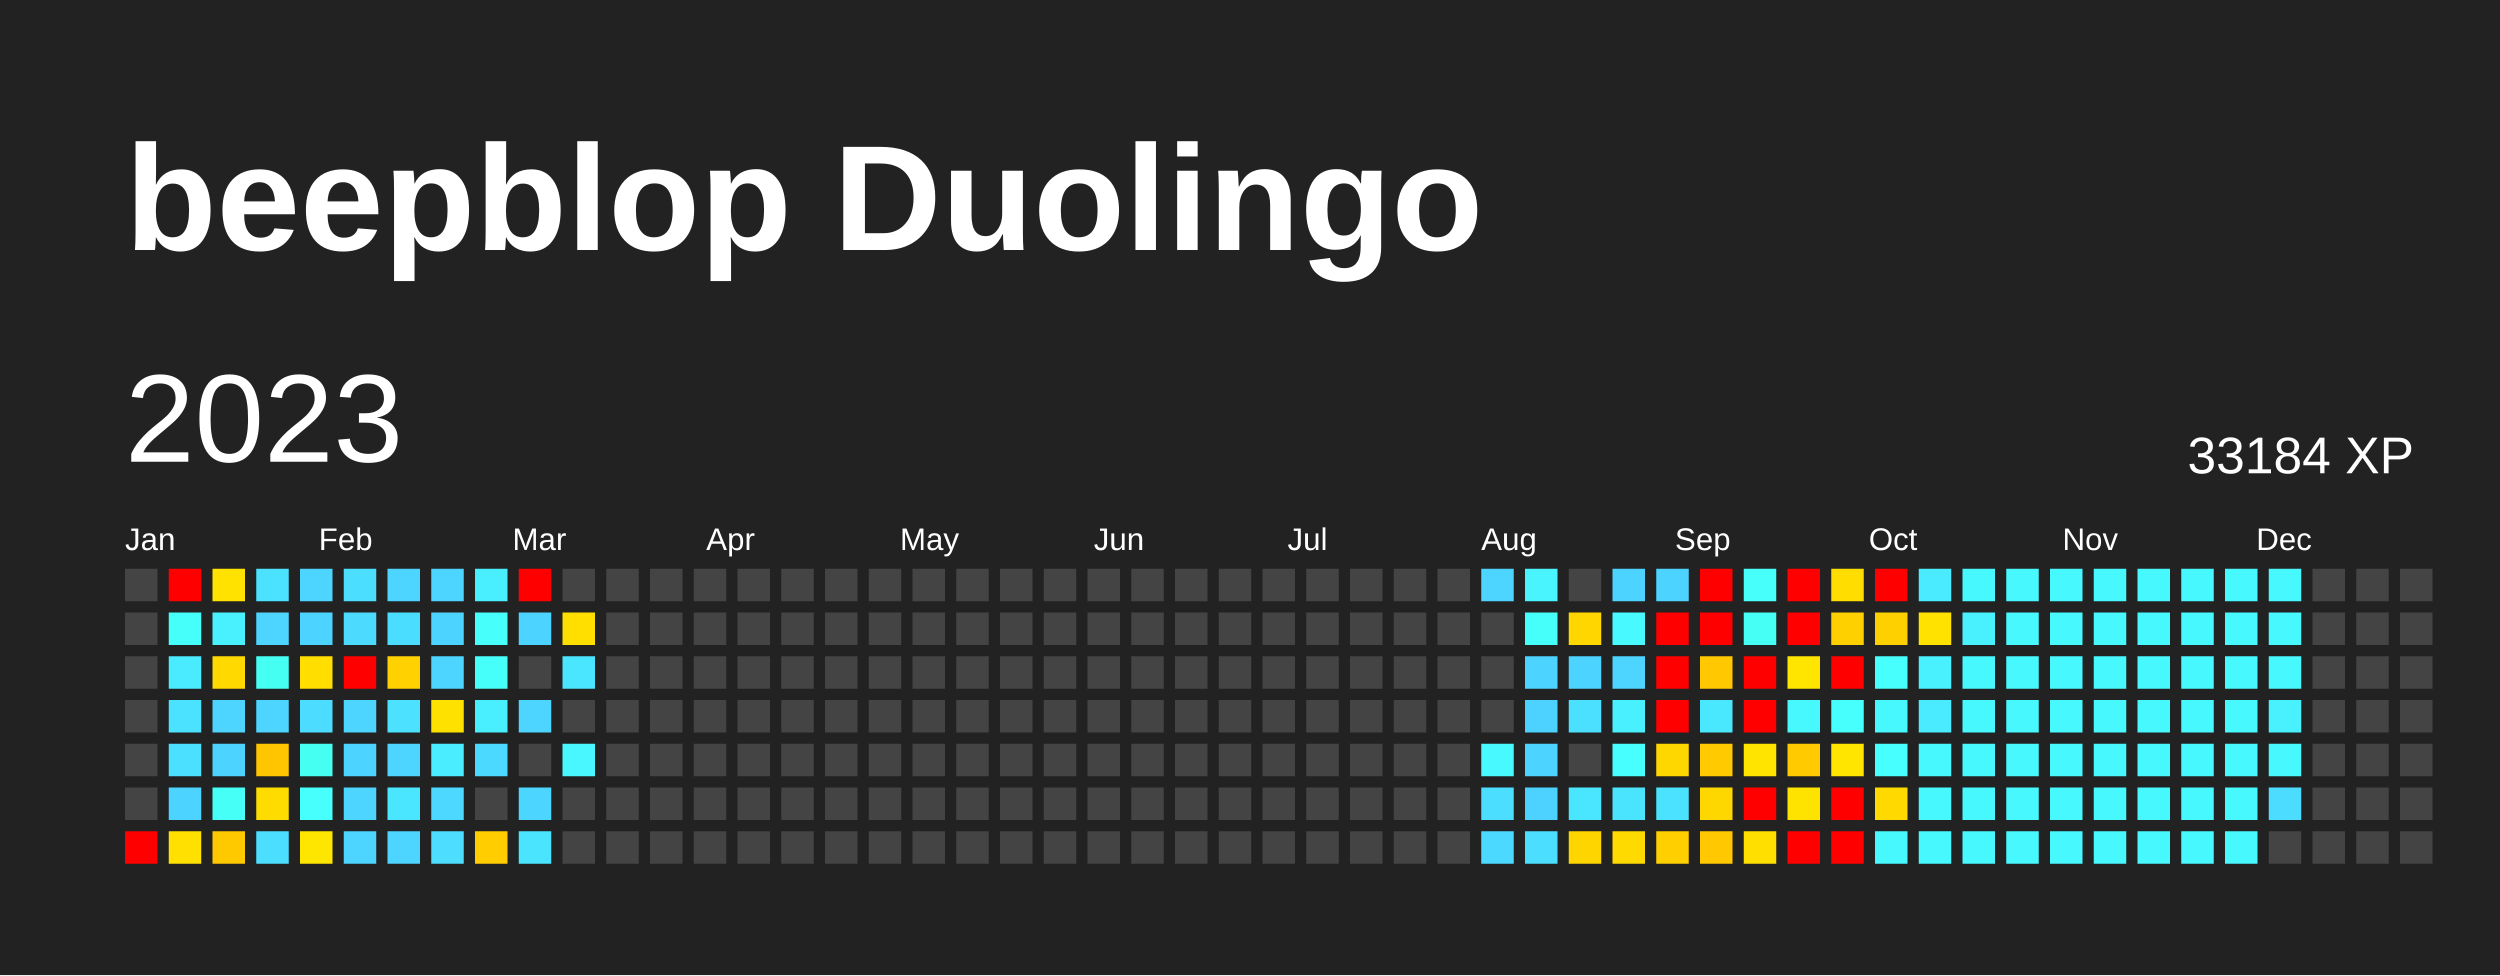
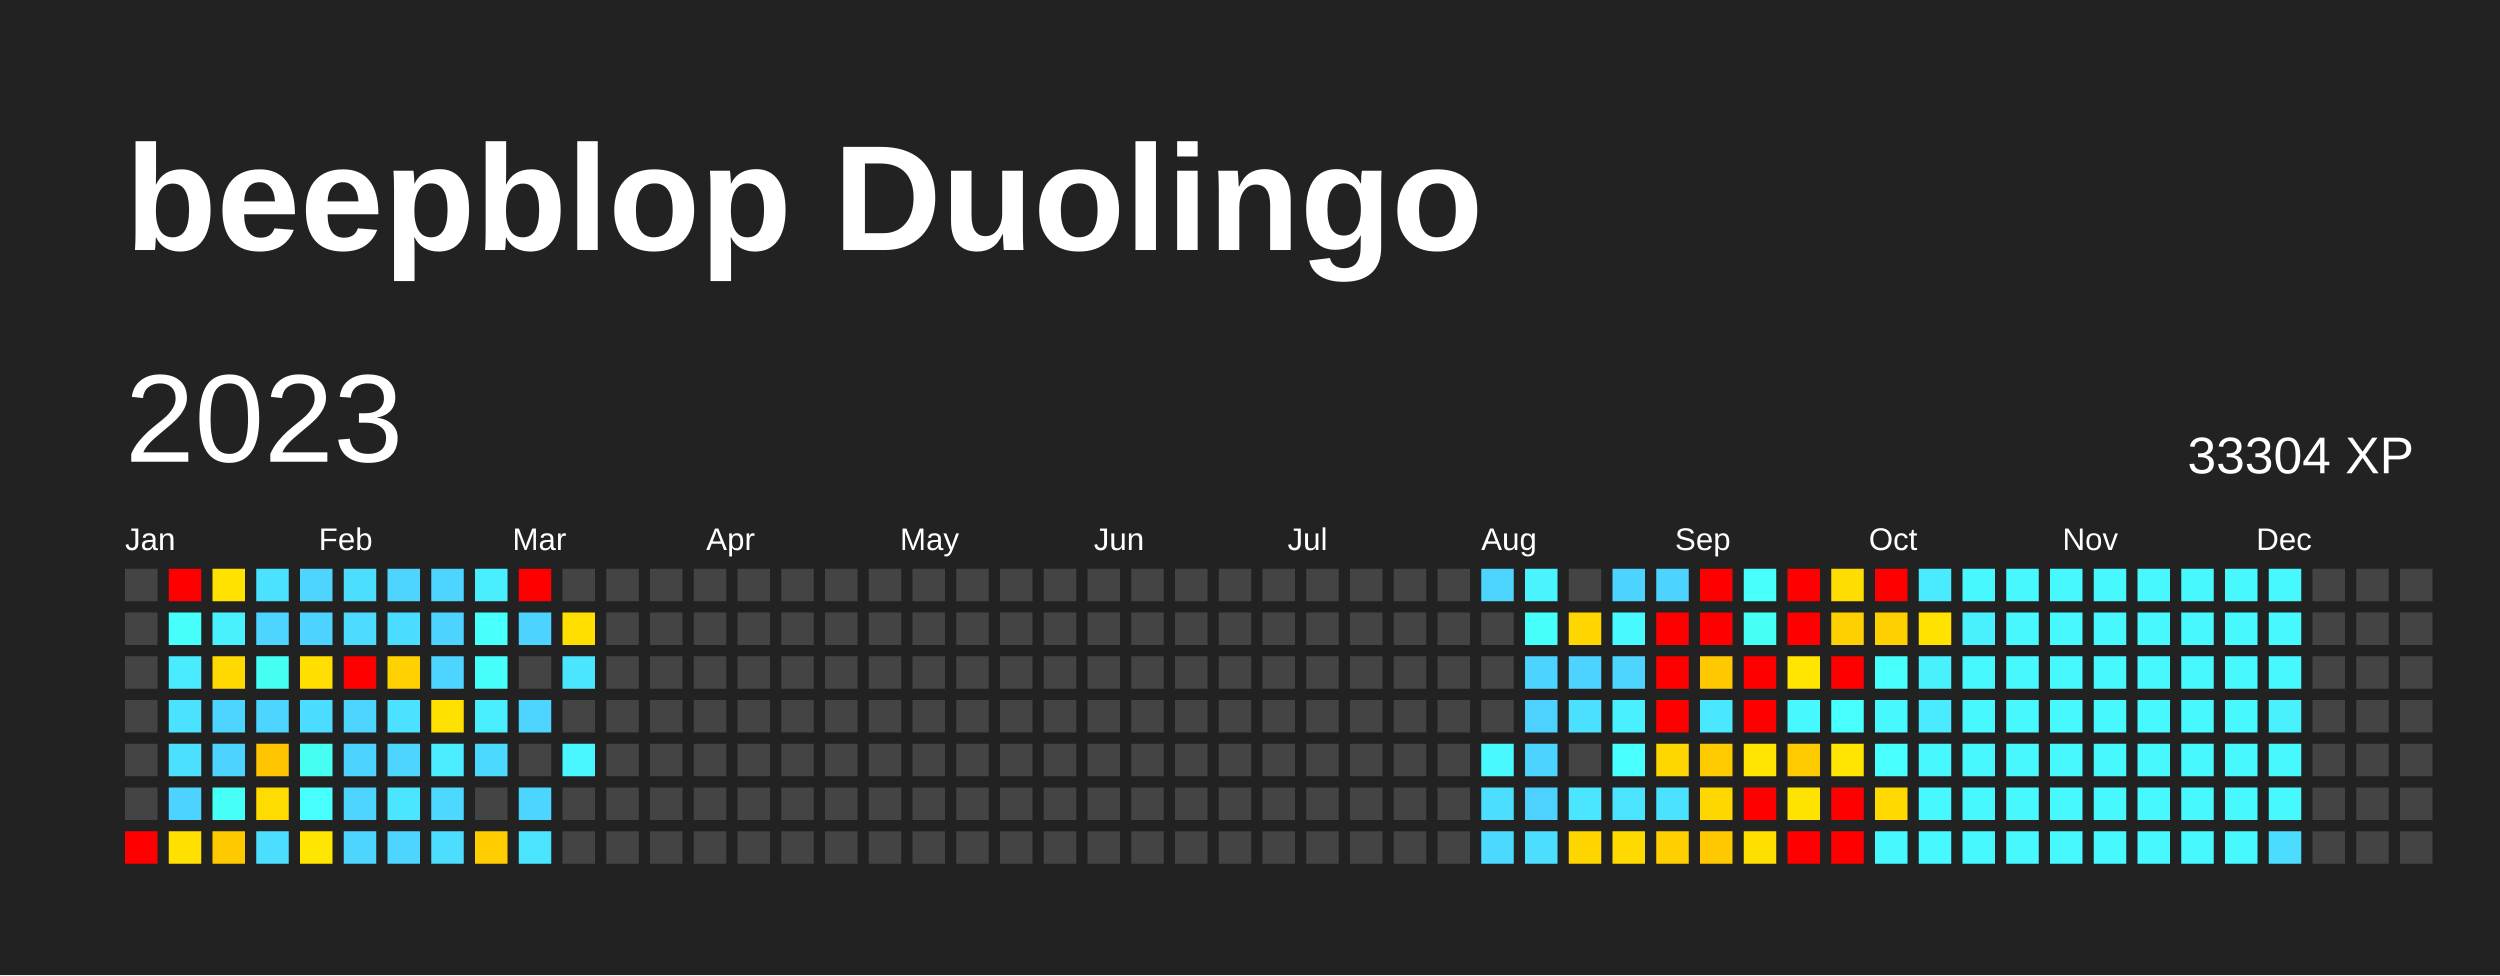
<svg xmlns="http://www.w3.org/2000/svg" baseProfile="full" height="78mm" version="1.1" viewBox="0,0,200,78" width="200mm">
  <defs />
  <rect fill="#222222" height="78" width="200" x="0" y="0" />
  <text fill="#FFFFFF" style="font-size:12px; font-family:Arial; font-weight:bold;" x="10" y="20">beepblop Duolingo</text>
  <text dominant-baseline="hanging" fill="#FFFFFF" style="font-size:10.0px; font-family:Arial;" x="10" y="30">2023</text>
-   <text dominant-baseline="hanging" fill="#FFFFFF" style="font-size:4.125px; font-family:Arial;" x="175" y="35">33184 XP</text>
+   <text dominant-baseline="hanging" fill="#FFFFFF" style="font-size:4.125px; font-family:Arial;" x="175" y="35">33304 XP</text>
  <text fill="#FFFFFF" style="font-size:2.5px; font-family:Arial" x="10.0" y="44">Jan</text>
  <text fill="#FFFFFF" style="font-size:2.5px; font-family:Arial" x="25.5" y="44">Feb</text>
  <text fill="#FFFFFF" style="font-size:2.5px; font-family:Arial" x="41.0" y="44">Mar</text>
  <text fill="#FFFFFF" style="font-size:2.5px; font-family:Arial" x="56.5" y="44">Apr</text>
  <text fill="#FFFFFF" style="font-size:2.5px; font-family:Arial" x="72.0" y="44">May</text>
  <text fill="#FFFFFF" style="font-size:2.5px; font-family:Arial" x="87.5" y="44">Jun</text>
  <text fill="#FFFFFF" style="font-size:2.5px; font-family:Arial" x="103.0" y="44">Jul</text>
  <text fill="#FFFFFF" style="font-size:2.5px; font-family:Arial" x="118.5" y="44">Aug</text>
  <text fill="#FFFFFF" style="font-size:2.5px; font-family:Arial" x="134.0" y="44">Sep</text>
  <text fill="#FFFFFF" style="font-size:2.5px; font-family:Arial" x="149.5" y="44">Oct</text>
  <text fill="#FFFFFF" style="font-size:2.5px; font-family:Arial" x="165.0" y="44">Nov</text>
  <text fill="#FFFFFF" style="font-size:2.5px; font-family:Arial" x="180.5" y="44">Dec</text>
  <rect fill="#444444" height="2.6" width="2.6" x="10.0" y="45.5" />
  <rect fill="#444444" height="2.6" width="2.6" x="10.0" y="49.0" />
  <rect fill="#444444" height="2.6" width="2.6" x="10.0" y="52.5" />
  <rect fill="#444444" height="2.6" width="2.6" x="10.0" y="56.0" />
  <rect fill="#444444" height="2.6" width="2.6" x="10.0" y="59.5" />
  <rect fill="#444444" height="2.6" width="2.6" x="10.0" y="63.0" />
  <rect fill="red" height="2.6" width="2.6" x="10.0" y="66.5" />
  <rect fill="red" height="2.6" width="2.6" x="13.5" y="45.5" />
  <rect fill="#46fffb" height="2.6" width="2.6" x="13.5" y="49.0" />
  <rect fill="#4aeaff" height="2.6" width="2.6" x="13.5" y="52.5" />
  <rect fill="#4be2ff" height="2.6" width="2.6" x="13.5" y="56.0" />
  <rect fill="#4be0ff" height="2.6" width="2.6" x="13.5" y="59.5" />
  <rect fill="#4dd3ff" height="2.6" width="2.6" x="13.5" y="63.0" />
  <rect fill="#ffe000" height="2.6" width="2.6" x="13.5" y="66.5" />
  <rect fill="#ffe200" height="2.6" width="2.6" x="17.0" y="45.5" />
  <rect fill="#49f1ff" height="2.6" width="2.6" x="17.0" y="49.0" />
  <rect fill="#ffd900" height="2.6" width="2.6" x="17.0" y="52.5" />
  <rect fill="#4dd4ff" height="2.6" width="2.6" x="17.0" y="56.0" />
  <rect fill="#4dd3ff" height="2.6" width="2.6" x="17.0" y="59.5" />
  <rect fill="#46fff7" height="2.6" width="2.6" x="17.0" y="63.0" />
  <rect fill="#ffc900" height="2.6" width="2.6" x="17.0" y="66.5" />
  <rect fill="#4be2ff" height="2.6" width="2.6" x="20.5" y="45.5" />
  <rect fill="#4dd4ff" height="2.6" width="2.6" x="20.5" y="49.0" />
  <rect fill="#46fff3" height="2.6" width="2.6" x="20.5" y="52.5" />
  <rect fill="#4dd4ff" height="2.6" width="2.6" x="20.5" y="56.0" />
  <rect fill="#ffc500" height="2.6" width="2.6" x="20.5" y="59.5" />
  <rect fill="#ffdc00" height="2.6" width="2.6" x="20.5" y="63.0" />
  <rect fill="#4bdeff" height="2.6" width="2.6" x="20.5" y="66.5" />
  <rect fill="#4dd4ff" height="2.6" width="2.6" x="24.0" y="45.5" />
  <rect fill="#4dd3ff" height="2.6" width="2.6" x="24.0" y="49.0" />
  <rect fill="#ffde00" height="2.6" width="2.6" x="24.0" y="52.5" />
  <rect fill="#4cdcff" height="2.6" width="2.6" x="24.0" y="56.0" />
  <rect fill="#46fff3" height="2.6" width="2.6" x="24.0" y="59.5" />
  <rect fill="#47fffd" height="2.6" width="2.6" x="24.0" y="63.0" />
  <rect fill="#ffe600" height="2.6" width="2.6" x="24.0" y="66.5" />
  <rect fill="#4bdeff" height="2.6" width="2.6" x="27.5" y="45.5" />
  <rect fill="#4cdaff" height="2.6" width="2.6" x="27.5" y="49.0" />
  <rect fill="red" height="2.6" width="2.6" x="27.5" y="52.5" />
  <rect fill="#4dd4ff" height="2.6" width="2.6" x="27.5" y="56.0" />
  <rect fill="#4dd3ff" height="2.6" width="2.6" x="27.5" y="59.5" />
  <rect fill="#4dd4ff" height="2.6" width="2.6" x="27.5" y="63.0" />
  <rect fill="#4dd4ff" height="2.6" width="2.6" x="27.5" y="66.5" />
  <rect fill="#4dd5ff" height="2.6" width="2.6" x="31.0" y="45.5" />
  <rect fill="#4bddff" height="2.6" width="2.6" x="31.0" y="49.0" />
  <rect fill="#ffd100" height="2.6" width="2.6" x="31.0" y="52.5" />
  <rect fill="#4be1ff" height="2.6" width="2.6" x="31.0" y="56.0" />
  <rect fill="#4dd4ff" height="2.6" width="2.6" x="31.0" y="59.5" />
  <rect fill="#4ae5ff" height="2.6" width="2.6" x="31.0" y="63.0" />
  <rect fill="#4dd4ff" height="2.6" width="2.6" x="31.0" y="66.5" />
  <rect fill="#4dd4ff" height="2.6" width="2.6" x="34.5" y="45.5" />
  <rect fill="#4dd3ff" height="2.6" width="2.6" x="34.5" y="49.0" />
  <rect fill="#4dd4ff" height="2.6" width="2.6" x="34.5" y="52.5" />
  <rect fill="#ffe100" height="2.6" width="2.6" x="34.5" y="56.0" />
  <rect fill="#4aecff" height="2.6" width="2.6" x="34.5" y="59.5" />
  <rect fill="#4cd8ff" height="2.6" width="2.6" x="34.5" y="63.0" />
  <rect fill="#4cddff" height="2.6" width="2.6" x="34.5" y="66.5" />
  <rect fill="#49eeff" height="2.6" width="2.6" x="38.0" y="45.5" />
  <rect fill="#47fffb" height="2.6" width="2.6" x="38.0" y="49.0" />
  <rect fill="#46fffb" height="2.6" width="2.6" x="38.0" y="52.5" />
  <rect fill="#49eeff" height="2.6" width="2.6" x="38.0" y="56.0" />
  <rect fill="#4cd9ff" height="2.6" width="2.6" x="38.0" y="59.5" />
  <rect fill="#444444" height="2.6" width="2.6" x="38.0" y="63.0" />
  <rect fill="#ffcd00" height="2.6" width="2.6" x="38.0" y="66.5" />
  <rect fill="red" height="2.6" width="2.6" x="41.5" y="45.5" />
  <rect fill="#4dd3ff" height="2.6" width="2.6" x="41.5" y="49.0" />
  <rect fill="#444444" height="2.6" width="2.6" x="41.5" y="52.5" />
  <rect fill="#4dd5ff" height="2.6" width="2.6" x="41.5" y="56.0" />
  <rect fill="#444444" height="2.6" width="2.6" x="41.5" y="59.5" />
  <rect fill="#4cd6ff" height="2.6" width="2.6" x="41.5" y="63.0" />
  <rect fill="#4be4ff" height="2.6" width="2.6" x="41.5" y="66.5" />
  <rect fill="#444444" height="2.6" width="2.6" x="45.0" y="45.5" />
  <rect fill="#ffdf00" height="2.6" width="2.6" x="45.0" y="49.0" />
  <rect fill="#4ae6ff" height="2.6" width="2.6" x="45.0" y="52.5" />
  <rect fill="#444444" height="2.6" width="2.6" x="45.0" y="56.0" />
  <rect fill="#48f7ff" height="2.6" width="2.6" x="45.0" y="59.5" />
  <rect fill="#444444" height="2.6" width="2.6" x="45.0" y="63.0" />
  <rect fill="#444444" height="2.6" width="2.6" x="45.0" y="66.5" />
  <rect fill="#444444" height="2.6" width="2.6" x="48.5" y="45.5" />
  <rect fill="#444444" height="2.6" width="2.6" x="48.5" y="49.0" />
  <rect fill="#444444" height="2.6" width="2.6" x="48.5" y="52.5" />
  <rect fill="#444444" height="2.6" width="2.6" x="48.5" y="56.0" />
  <rect fill="#444444" height="2.6" width="2.6" x="48.5" y="59.5" />
  <rect fill="#444444" height="2.6" width="2.6" x="48.5" y="63.0" />
  <rect fill="#444444" height="2.6" width="2.6" x="48.5" y="66.5" />
  <rect fill="#444444" height="2.6" width="2.6" x="52.0" y="45.5" />
  <rect fill="#444444" height="2.6" width="2.6" x="52.0" y="49.0" />
  <rect fill="#444444" height="2.6" width="2.6" x="52.0" y="52.5" />
  <rect fill="#444444" height="2.6" width="2.6" x="52.0" y="56.0" />
  <rect fill="#444444" height="2.6" width="2.6" x="52.0" y="59.5" />
  <rect fill="#444444" height="2.6" width="2.6" x="52.0" y="63.0" />
  <rect fill="#444444" height="2.6" width="2.6" x="52.0" y="66.5" />
  <rect fill="#444444" height="2.6" width="2.6" x="55.5" y="45.5" />
  <rect fill="#444444" height="2.6" width="2.6" x="55.5" y="49.0" />
  <rect fill="#444444" height="2.6" width="2.6" x="55.5" y="52.5" />
  <rect fill="#444444" height="2.6" width="2.6" x="55.5" y="56.0" />
  <rect fill="#444444" height="2.6" width="2.6" x="55.5" y="59.5" />
  <rect fill="#444444" height="2.6" width="2.6" x="55.5" y="63.0" />
  <rect fill="#444444" height="2.6" width="2.6" x="55.5" y="66.5" />
  <rect fill="#444444" height="2.6" width="2.6" x="59.0" y="45.5" />
  <rect fill="#444444" height="2.6" width="2.6" x="59.0" y="49.0" />
  <rect fill="#444444" height="2.6" width="2.6" x="59.0" y="52.5" />
  <rect fill="#444444" height="2.6" width="2.6" x="59.0" y="56.0" />
  <rect fill="#444444" height="2.6" width="2.6" x="59.0" y="59.5" />
  <rect fill="#444444" height="2.6" width="2.6" x="59.0" y="63.0" />
  <rect fill="#444444" height="2.6" width="2.6" x="59.0" y="66.5" />
  <rect fill="#444444" height="2.6" width="2.6" x="62.5" y="45.5" />
  <rect fill="#444444" height="2.6" width="2.6" x="62.5" y="49.0" />
  <rect fill="#444444" height="2.6" width="2.6" x="62.5" y="52.5" />
  <rect fill="#444444" height="2.6" width="2.6" x="62.5" y="56.0" />
  <rect fill="#444444" height="2.6" width="2.6" x="62.5" y="59.5" />
  <rect fill="#444444" height="2.6" width="2.6" x="62.5" y="63.0" />
  <rect fill="#444444" height="2.6" width="2.6" x="62.5" y="66.5" />
  <rect fill="#444444" height="2.6" width="2.6" x="66.0" y="45.5" />
  <rect fill="#444444" height="2.6" width="2.6" x="66.0" y="49.0" />
  <rect fill="#444444" height="2.6" width="2.6" x="66.0" y="52.5" />
  <rect fill="#444444" height="2.6" width="2.6" x="66.0" y="56.0" />
  <rect fill="#444444" height="2.6" width="2.6" x="66.0" y="59.5" />
  <rect fill="#444444" height="2.6" width="2.6" x="66.0" y="63.0" />
  <rect fill="#444444" height="2.6" width="2.6" x="66.0" y="66.5" />
  <rect fill="#444444" height="2.6" width="2.6" x="69.5" y="45.5" />
  <rect fill="#444444" height="2.6" width="2.6" x="69.5" y="49.0" />
  <rect fill="#444444" height="2.6" width="2.6" x="69.5" y="52.5" />
  <rect fill="#444444" height="2.6" width="2.6" x="69.5" y="56.0" />
  <rect fill="#444444" height="2.6" width="2.6" x="69.5" y="59.5" />
  <rect fill="#444444" height="2.6" width="2.6" x="69.5" y="63.0" />
  <rect fill="#444444" height="2.6" width="2.6" x="69.5" y="66.5" />
  <rect fill="#444444" height="2.6" width="2.6" x="73.0" y="45.5" />
  <rect fill="#444444" height="2.6" width="2.6" x="73.0" y="49.0" />
  <rect fill="#444444" height="2.6" width="2.6" x="73.0" y="52.5" />
  <rect fill="#444444" height="2.6" width="2.6" x="73.0" y="56.0" />
  <rect fill="#444444" height="2.6" width="2.6" x="73.0" y="59.5" />
  <rect fill="#444444" height="2.6" width="2.6" x="73.0" y="63.0" />
  <rect fill="#444444" height="2.6" width="2.6" x="73.0" y="66.5" />
  <rect fill="#444444" height="2.6" width="2.6" x="76.5" y="45.5" />
  <rect fill="#444444" height="2.6" width="2.6" x="76.5" y="49.0" />
  <rect fill="#444444" height="2.6" width="2.6" x="76.5" y="52.5" />
  <rect fill="#444444" height="2.6" width="2.6" x="76.5" y="56.0" />
  <rect fill="#444444" height="2.6" width="2.6" x="76.5" y="59.5" />
  <rect fill="#444444" height="2.6" width="2.6" x="76.5" y="63.0" />
  <rect fill="#444444" height="2.6" width="2.6" x="76.5" y="66.5" />
  <rect fill="#444444" height="2.6" width="2.6" x="80.0" y="45.5" />
  <rect fill="#444444" height="2.6" width="2.6" x="80.0" y="49.0" />
  <rect fill="#444444" height="2.6" width="2.6" x="80.0" y="52.5" />
  <rect fill="#444444" height="2.6" width="2.6" x="80.0" y="56.0" />
  <rect fill="#444444" height="2.6" width="2.6" x="80.0" y="59.5" />
  <rect fill="#444444" height="2.6" width="2.6" x="80.0" y="63.0" />
  <rect fill="#444444" height="2.6" width="2.6" x="80.0" y="66.5" />
  <rect fill="#444444" height="2.6" width="2.6" x="83.5" y="45.5" />
  <rect fill="#444444" height="2.6" width="2.6" x="83.5" y="49.0" />
  <rect fill="#444444" height="2.6" width="2.6" x="83.5" y="52.5" />
  <rect fill="#444444" height="2.6" width="2.6" x="83.5" y="56.0" />
  <rect fill="#444444" height="2.6" width="2.6" x="83.5" y="59.5" />
  <rect fill="#444444" height="2.6" width="2.6" x="83.5" y="63.0" />
  <rect fill="#444444" height="2.6" width="2.6" x="83.5" y="66.5" />
  <rect fill="#444444" height="2.6" width="2.6" x="87.0" y="45.5" />
  <rect fill="#444444" height="2.6" width="2.6" x="87.0" y="49.0" />
  <rect fill="#444444" height="2.6" width="2.6" x="87.0" y="52.5" />
  <rect fill="#444444" height="2.6" width="2.6" x="87.0" y="56.0" />
  <rect fill="#444444" height="2.6" width="2.6" x="87.0" y="59.5" />
  <rect fill="#444444" height="2.6" width="2.6" x="87.0" y="63.0" />
  <rect fill="#444444" height="2.6" width="2.6" x="87.0" y="66.5" />
  <rect fill="#444444" height="2.6" width="2.6" x="90.5" y="45.5" />
  <rect fill="#444444" height="2.6" width="2.6" x="90.5" y="49.0" />
  <rect fill="#444444" height="2.6" width="2.6" x="90.5" y="52.5" />
  <rect fill="#444444" height="2.6" width="2.6" x="90.5" y="56.0" />
  <rect fill="#444444" height="2.6" width="2.6" x="90.5" y="59.5" />
  <rect fill="#444444" height="2.6" width="2.6" x="90.5" y="63.0" />
  <rect fill="#444444" height="2.6" width="2.6" x="90.5" y="66.5" />
  <rect fill="#444444" height="2.6" width="2.6" x="94.0" y="45.5" />
  <rect fill="#444444" height="2.6" width="2.6" x="94.0" y="49.0" />
  <rect fill="#444444" height="2.6" width="2.6" x="94.0" y="52.5" />
  <rect fill="#444444" height="2.6" width="2.6" x="94.0" y="56.0" />
  <rect fill="#444444" height="2.6" width="2.6" x="94.0" y="59.5" />
  <rect fill="#444444" height="2.6" width="2.6" x="94.0" y="63.0" />
  <rect fill="#444444" height="2.6" width="2.6" x="94.0" y="66.5" />
  <rect fill="#444444" height="2.6" width="2.6" x="97.5" y="45.5" />
  <rect fill="#444444" height="2.6" width="2.6" x="97.5" y="49.0" />
  <rect fill="#444444" height="2.6" width="2.6" x="97.5" y="52.5" />
  <rect fill="#444444" height="2.6" width="2.6" x="97.5" y="56.0" />
  <rect fill="#444444" height="2.6" width="2.6" x="97.5" y="59.5" />
  <rect fill="#444444" height="2.6" width="2.6" x="97.5" y="63.0" />
  <rect fill="#444444" height="2.6" width="2.6" x="97.5" y="66.5" />
  <rect fill="#444444" height="2.6" width="2.6" x="101.0" y="45.5" />
  <rect fill="#444444" height="2.6" width="2.6" x="101.0" y="49.0" />
  <rect fill="#444444" height="2.6" width="2.6" x="101.0" y="52.5" />
  <rect fill="#444444" height="2.6" width="2.6" x="101.0" y="56.0" />
  <rect fill="#444444" height="2.6" width="2.6" x="101.0" y="59.5" />
  <rect fill="#444444" height="2.6" width="2.6" x="101.0" y="63.0" />
  <rect fill="#444444" height="2.6" width="2.6" x="101.0" y="66.5" />
  <rect fill="#444444" height="2.6" width="2.6" x="104.5" y="45.5" />
  <rect fill="#444444" height="2.6" width="2.6" x="104.5" y="49.0" />
  <rect fill="#444444" height="2.6" width="2.6" x="104.5" y="52.5" />
  <rect fill="#444444" height="2.6" width="2.6" x="104.5" y="56.0" />
  <rect fill="#444444" height="2.6" width="2.6" x="104.5" y="59.5" />
  <rect fill="#444444" height="2.6" width="2.6" x="104.5" y="63.0" />
  <rect fill="#444444" height="2.6" width="2.6" x="104.5" y="66.5" />
  <rect fill="#444444" height="2.6" width="2.6" x="108.0" y="45.5" />
  <rect fill="#444444" height="2.6" width="2.6" x="108.0" y="49.0" />
  <rect fill="#444444" height="2.6" width="2.6" x="108.0" y="52.5" />
  <rect fill="#444444" height="2.6" width="2.6" x="108.0" y="56.0" />
  <rect fill="#444444" height="2.6" width="2.6" x="108.0" y="59.5" />
  <rect fill="#444444" height="2.6" width="2.6" x="108.0" y="63.0" />
  <rect fill="#444444" height="2.6" width="2.6" x="108.0" y="66.5" />
  <rect fill="#444444" height="2.6" width="2.6" x="111.5" y="45.5" />
  <rect fill="#444444" height="2.6" width="2.6" x="111.5" y="49.0" />
  <rect fill="#444444" height="2.6" width="2.6" x="111.5" y="52.5" />
  <rect fill="#444444" height="2.6" width="2.6" x="111.5" y="56.0" />
  <rect fill="#444444" height="2.6" width="2.6" x="111.5" y="59.5" />
  <rect fill="#444444" height="2.6" width="2.6" x="111.5" y="63.0" />
  <rect fill="#444444" height="2.6" width="2.6" x="111.5" y="66.5" />
  <rect fill="#444444" height="2.6" width="2.6" x="115.0" y="45.5" />
  <rect fill="#444444" height="2.6" width="2.6" x="115.0" y="49.0" />
  <rect fill="#444444" height="2.6" width="2.6" x="115.0" y="52.5" />
  <rect fill="#444444" height="2.6" width="2.6" x="115.0" y="56.0" />
  <rect fill="#444444" height="2.6" width="2.6" x="115.0" y="59.5" />
  <rect fill="#444444" height="2.6" width="2.6" x="115.0" y="63.0" />
  <rect fill="#444444" height="2.6" width="2.6" x="115.0" y="66.5" />
  <rect fill="#4dd5ff" height="2.6" width="2.6" x="118.5" y="45.5" />
  <rect fill="#444444" height="2.6" width="2.6" x="118.5" y="49.0" />
  <rect fill="#444444" height="2.6" width="2.6" x="118.5" y="52.5" />
  <rect fill="#444444" height="2.6" width="2.6" x="118.5" y="56.0" />
  <rect fill="#48f9ff" height="2.6" width="2.6" x="118.5" y="59.5" />
  <rect fill="#4bdeff" height="2.6" width="2.6" x="118.5" y="63.0" />
  <rect fill="#4cd9ff" height="2.6" width="2.6" x="118.5" y="66.5" />
  <rect fill="#49f4ff" height="2.6" width="2.6" x="122.0" y="45.5" />
  <rect fill="#46fffa" height="2.6" width="2.6" x="122.0" y="49.0" />
  <rect fill="#4dd3ff" height="2.6" width="2.6" x="122.0" y="52.5" />
  <rect fill="#4dd2ff" height="2.6" width="2.6" x="122.0" y="56.0" />
  <rect fill="#4dd3ff" height="2.6" width="2.6" x="122.0" y="59.5" />
  <rect fill="#4dd2ff" height="2.6" width="2.6" x="122.0" y="63.0" />
  <rect fill="#4bdeff" height="2.6" width="2.6" x="122.0" y="66.5" />
  <rect fill="#444444" height="2.6" width="2.6" x="125.5" y="45.5" />
  <rect fill="#ffd600" height="2.6" width="2.6" x="125.5" y="49.0" />
  <rect fill="#4dd3ff" height="2.6" width="2.6" x="125.5" y="52.5" />
  <rect fill="#4be0ff" height="2.6" width="2.6" x="125.5" y="56.0" />
  <rect fill="#444444" height="2.6" width="2.6" x="125.5" y="59.5" />
  <rect fill="#4ae6ff" height="2.6" width="2.6" x="125.5" y="63.0" />
  <rect fill="#ffd500" height="2.6" width="2.6" x="125.5" y="66.5" />
  <rect fill="#4dd3ff" height="2.6" width="2.6" x="129.0" y="45.5" />
  <rect fill="#48f9ff" height="2.6" width="2.6" x="129.0" y="49.0" />
  <rect fill="#4dd4ff" height="2.6" width="2.6" x="129.0" y="52.5" />
  <rect fill="#49f0ff" height="2.6" width="2.6" x="129.0" y="56.0" />
  <rect fill="#47ffff" height="2.6" width="2.6" x="129.0" y="59.5" />
  <rect fill="#4be4ff" height="2.6" width="2.6" x="129.0" y="63.0" />
  <rect fill="#ffda00" height="2.6" width="2.6" x="129.0" y="66.5" />
  <rect fill="#4dd3ff" height="2.6" width="2.6" x="132.5" y="45.5" />
  <rect fill="red" height="2.6" width="2.6" x="132.5" y="49.0" />
  <rect fill="red" height="2.6" width="2.6" x="132.5" y="52.5" />
  <rect fill="red" height="2.6" width="2.6" x="132.5" y="56.0" />
  <rect fill="#ffd700" height="2.6" width="2.6" x="132.5" y="59.5" />
  <rect fill="#4be2ff" height="2.6" width="2.6" x="132.5" y="63.0" />
  <rect fill="#ffcf00" height="2.6" width="2.6" x="132.5" y="66.5" />
  <rect fill="red" height="2.6" width="2.6" x="136.0" y="45.5" />
  <rect fill="red" height="2.6" width="2.6" x="136.0" y="49.0" />
  <rect fill="#ffc800" height="2.6" width="2.6" x="136.0" y="52.5" />
  <rect fill="#4ae8ff" height="2.6" width="2.6" x="136.0" y="56.0" />
  <rect fill="#ffca00" height="2.6" width="2.6" x="136.0" y="59.5" />
  <rect fill="#ffd700" height="2.6" width="2.6" x="136.0" y="63.0" />
  <rect fill="#ffc800" height="2.6" width="2.6" x="136.0" y="66.5" />
  <rect fill="#47fffb" height="2.6" width="2.6" x="139.5" y="45.5" />
  <rect fill="#46fff5" height="2.6" width="2.6" x="139.5" y="49.0" />
  <rect fill="red" height="2.6" width="2.6" x="139.5" y="52.5" />
  <rect fill="red" height="2.6" width="2.6" x="139.5" y="56.0" />
  <rect fill="#ffe400" height="2.6" width="2.6" x="139.5" y="59.5" />
  <rect fill="red" height="2.6" width="2.6" x="139.5" y="63.0" />
  <rect fill="#ffdf00" height="2.6" width="2.6" x="139.5" y="66.5" />
  <rect fill="red" height="2.6" width="2.6" x="143.0" y="45.5" />
  <rect fill="red" height="2.6" width="2.6" x="143.0" y="49.0" />
  <rect fill="#ffe500" height="2.6" width="2.6" x="143.0" y="52.5" />
  <rect fill="#48f8ff" height="2.6" width="2.6" x="143.0" y="56.0" />
  <rect fill="#ffca00" height="2.6" width="2.6" x="143.0" y="59.5" />
  <rect fill="#ffe300" height="2.6" width="2.6" x="143.0" y="63.0" />
  <rect fill="red" height="2.6" width="2.6" x="143.0" y="66.5" />
  <rect fill="#ffdd00" height="2.6" width="2.6" x="146.5" y="45.5" />
  <rect fill="#ffd000" height="2.6" width="2.6" x="146.5" y="49.0" />
  <rect fill="red" height="2.6" width="2.6" x="146.5" y="52.5" />
  <rect fill="#47fffc" height="2.6" width="2.6" x="146.5" y="56.0" />
  <rect fill="#ffe500" height="2.6" width="2.6" x="146.5" y="59.5" />
  <rect fill="red" height="2.6" width="2.6" x="146.5" y="63.0" />
  <rect fill="red" height="2.6" width="2.6" x="146.5" y="66.5" />
  <rect fill="red" height="2.6" width="2.6" x="150.0" y="45.5" />
  <rect fill="#ffd000" height="2.6" width="2.6" x="150.0" y="49.0" />
  <rect fill="#47fffc" height="2.6" width="2.6" x="150.0" y="52.5" />
  <rect fill="#48f8ff" height="2.6" width="2.6" x="150.0" y="56.0" />
  <rect fill="#47ffff" height="2.6" width="2.6" x="150.0" y="59.5" />
  <rect fill="#ffd900" height="2.6" width="2.6" x="150.0" y="63.0" />
  <rect fill="#48f8ff" height="2.6" width="2.6" x="150.0" y="66.5" />
  <rect fill="#4aeaff" height="2.6" width="2.6" x="153.5" y="45.5" />
  <rect fill="#ffe200" height="2.6" width="2.6" x="153.5" y="49.0" />
  <rect fill="#49f1ff" height="2.6" width="2.6" x="153.5" y="52.5" />
  <rect fill="#4aeaff" height="2.6" width="2.6" x="153.5" y="56.0" />
  <rect fill="#48f8ff" height="2.6" width="2.6" x="153.5" y="59.5" />
  <rect fill="#48f8ff" height="2.6" width="2.6" x="153.5" y="63.0" />
  <rect fill="#48f8ff" height="2.6" width="2.6" x="153.5" y="66.5" />
  <rect fill="#48f8ff" height="2.6" width="2.6" x="157.0" y="45.5" />
  <rect fill="#49f1ff" height="2.6" width="2.6" x="157.0" y="49.0" />
  <rect fill="#48f8ff" height="2.6" width="2.6" x="157.0" y="52.5" />
  <rect fill="#48f8ff" height="2.6" width="2.6" x="157.0" y="56.0" />
  <rect fill="#48f8ff" height="2.6" width="2.6" x="157.0" y="59.5" />
  <rect fill="#48f8ff" height="2.6" width="2.6" x="157.0" y="63.0" />
  <rect fill="#48f8ff" height="2.6" width="2.6" x="157.0" y="66.5" />
  <rect fill="#48f8ff" height="2.6" width="2.6" x="160.5" y="45.5" />
  <rect fill="#48f8ff" height="2.6" width="2.6" x="160.5" y="49.0" />
  <rect fill="#48f8ff" height="2.6" width="2.6" x="160.5" y="52.5" />
  <rect fill="#48f8ff" height="2.6" width="2.6" x="160.5" y="56.0" />
  <rect fill="#48f8ff" height="2.6" width="2.6" x="160.5" y="59.5" />
  <rect fill="#48f8ff" height="2.6" width="2.6" x="160.5" y="63.0" />
  <rect fill="#48f8ff" height="2.6" width="2.6" x="160.5" y="66.5" />
  <rect fill="#48f8ff" height="2.6" width="2.6" x="164.0" y="45.5" />
  <rect fill="#48f8ff" height="2.6" width="2.6" x="164.0" y="49.0" />
  <rect fill="#48f8ff" height="2.6" width="2.6" x="164.0" y="52.5" />
  <rect fill="#48f8ff" height="2.6" width="2.6" x="164.0" y="56.0" />
  <rect fill="#48f8ff" height="2.6" width="2.6" x="164.0" y="59.5" />
  <rect fill="#48f8ff" height="2.6" width="2.6" x="164.0" y="63.0" />
  <rect fill="#48f8ff" height="2.6" width="2.6" x="164.0" y="66.5" />
  <rect fill="#48f8ff" height="2.6" width="2.6" x="167.5" y="45.5" />
  <rect fill="#48f8ff" height="2.6" width="2.6" x="167.5" y="49.0" />
  <rect fill="#48f8ff" height="2.6" width="2.6" x="167.5" y="52.5" />
  <rect fill="#48f8ff" height="2.6" width="2.6" x="167.5" y="56.0" />
  <rect fill="#48f8ff" height="2.6" width="2.6" x="167.5" y="59.5" />
  <rect fill="#48f8ff" height="2.6" width="2.6" x="167.5" y="63.0" />
  <rect fill="#48f8ff" height="2.6" width="2.6" x="167.5" y="66.5" />
  <rect fill="#48f8ff" height="2.6" width="2.6" x="171.0" y="45.5" />
  <rect fill="#48f8ff" height="2.6" width="2.6" x="171.0" y="49.0" />
  <rect fill="#48f8ff" height="2.6" width="2.6" x="171.0" y="52.5" />
  <rect fill="#48f8ff" height="2.6" width="2.6" x="171.0" y="56.0" />
  <rect fill="#48f8ff" height="2.6" width="2.6" x="171.0" y="59.5" />
  <rect fill="#48f8ff" height="2.6" width="2.6" x="171.0" y="63.0" />
  <rect fill="#48f8ff" height="2.6" width="2.6" x="171.0" y="66.5" />
  <rect fill="#48f8ff" height="2.6" width="2.6" x="174.5" y="45.5" />
  <rect fill="#48f8ff" height="2.6" width="2.6" x="174.5" y="49.0" />
  <rect fill="#48f8ff" height="2.6" width="2.6" x="174.5" y="52.5" />
  <rect fill="#48f8ff" height="2.6" width="2.6" x="174.5" y="56.0" />
  <rect fill="#48f8ff" height="2.6" width="2.6" x="174.5" y="59.5" />
  <rect fill="#48f8ff" height="2.6" width="2.6" x="174.5" y="63.0" />
  <rect fill="#48f8ff" height="2.6" width="2.6" x="174.5" y="66.5" />
  <rect fill="#48f8ff" height="2.6" width="2.6" x="178.0" y="45.5" />
  <rect fill="#48f8ff" height="2.6" width="2.6" x="178.0" y="49.0" />
  <rect fill="#48f8ff" height="2.6" width="2.6" x="178.0" y="52.5" />
  <rect fill="#48f8ff" height="2.6" width="2.6" x="178.0" y="56.0" />
  <rect fill="#48f8ff" height="2.6" width="2.6" x="178.0" y="59.5" />
  <rect fill="#48f8ff" height="2.6" width="2.6" x="178.0" y="63.0" />
  <rect fill="#48f8ff" height="2.6" width="2.6" x="178.0" y="66.5" />
  <rect fill="#48f8ff" height="2.6" width="2.6" x="181.5" y="45.5" />
  <rect fill="#48f8ff" height="2.6" width="2.6" x="181.5" y="49.0" />
  <rect fill="#48f8ff" height="2.6" width="2.6" x="181.5" y="52.5" />
  <rect fill="#49f1ff" height="2.6" width="2.6" x="181.5" y="56.0" />
  <rect fill="#48f8ff" height="2.6" width="2.6" x="181.5" y="59.5" />
-   <rect fill="#4cdcff" height="2.6" width="2.6" x="181.5" y="63.0" />
-   <rect fill="#444444" height="2.6" width="2.6" x="181.5" y="66.5" />
+   <rect fill="#48f8ff" height="2.6" width="2.6" x="181.5" y="63.0" />
+   <rect fill="#4cdcff" height="2.6" width="2.6" x="181.5" y="66.5" />
  <rect fill="#444444" height="2.6" width="2.6" x="185.0" y="45.5" />
  <rect fill="#444444" height="2.6" width="2.6" x="185.0" y="49.0" />
  <rect fill="#444444" height="2.6" width="2.6" x="185.0" y="52.5" />
  <rect fill="#444444" height="2.6" width="2.6" x="185.0" y="56.0" />
  <rect fill="#444444" height="2.6" width="2.6" x="185.0" y="59.5" />
  <rect fill="#444444" height="2.6" width="2.6" x="185.0" y="63.0" />
  <rect fill="#444444" height="2.6" width="2.6" x="185.0" y="66.5" />
  <rect fill="#444444" height="2.6" width="2.6" x="188.5" y="45.5" />
  <rect fill="#444444" height="2.6" width="2.6" x="188.5" y="49.0" />
  <rect fill="#444444" height="2.6" width="2.6" x="188.5" y="52.5" />
  <rect fill="#444444" height="2.6" width="2.6" x="188.5" y="56.0" />
  <rect fill="#444444" height="2.6" width="2.6" x="188.5" y="59.5" />
  <rect fill="#444444" height="2.6" width="2.6" x="188.5" y="63.0" />
  <rect fill="#444444" height="2.6" width="2.6" x="188.5" y="66.5" />
  <rect fill="#444444" height="2.6" width="2.6" x="192.0" y="45.5" />
  <rect fill="#444444" height="2.6" width="2.6" x="192.0" y="49.0" />
  <rect fill="#444444" height="2.6" width="2.6" x="192.0" y="52.5" />
  <rect fill="#444444" height="2.6" width="2.6" x="192.0" y="56.0" />
  <rect fill="#444444" height="2.6" width="2.6" x="192.0" y="59.5" />
  <rect fill="#444444" height="2.6" width="2.6" x="192.0" y="63.0" />
  <rect fill="#444444" height="2.6" width="2.6" x="192.0" y="66.5" />
</svg>
